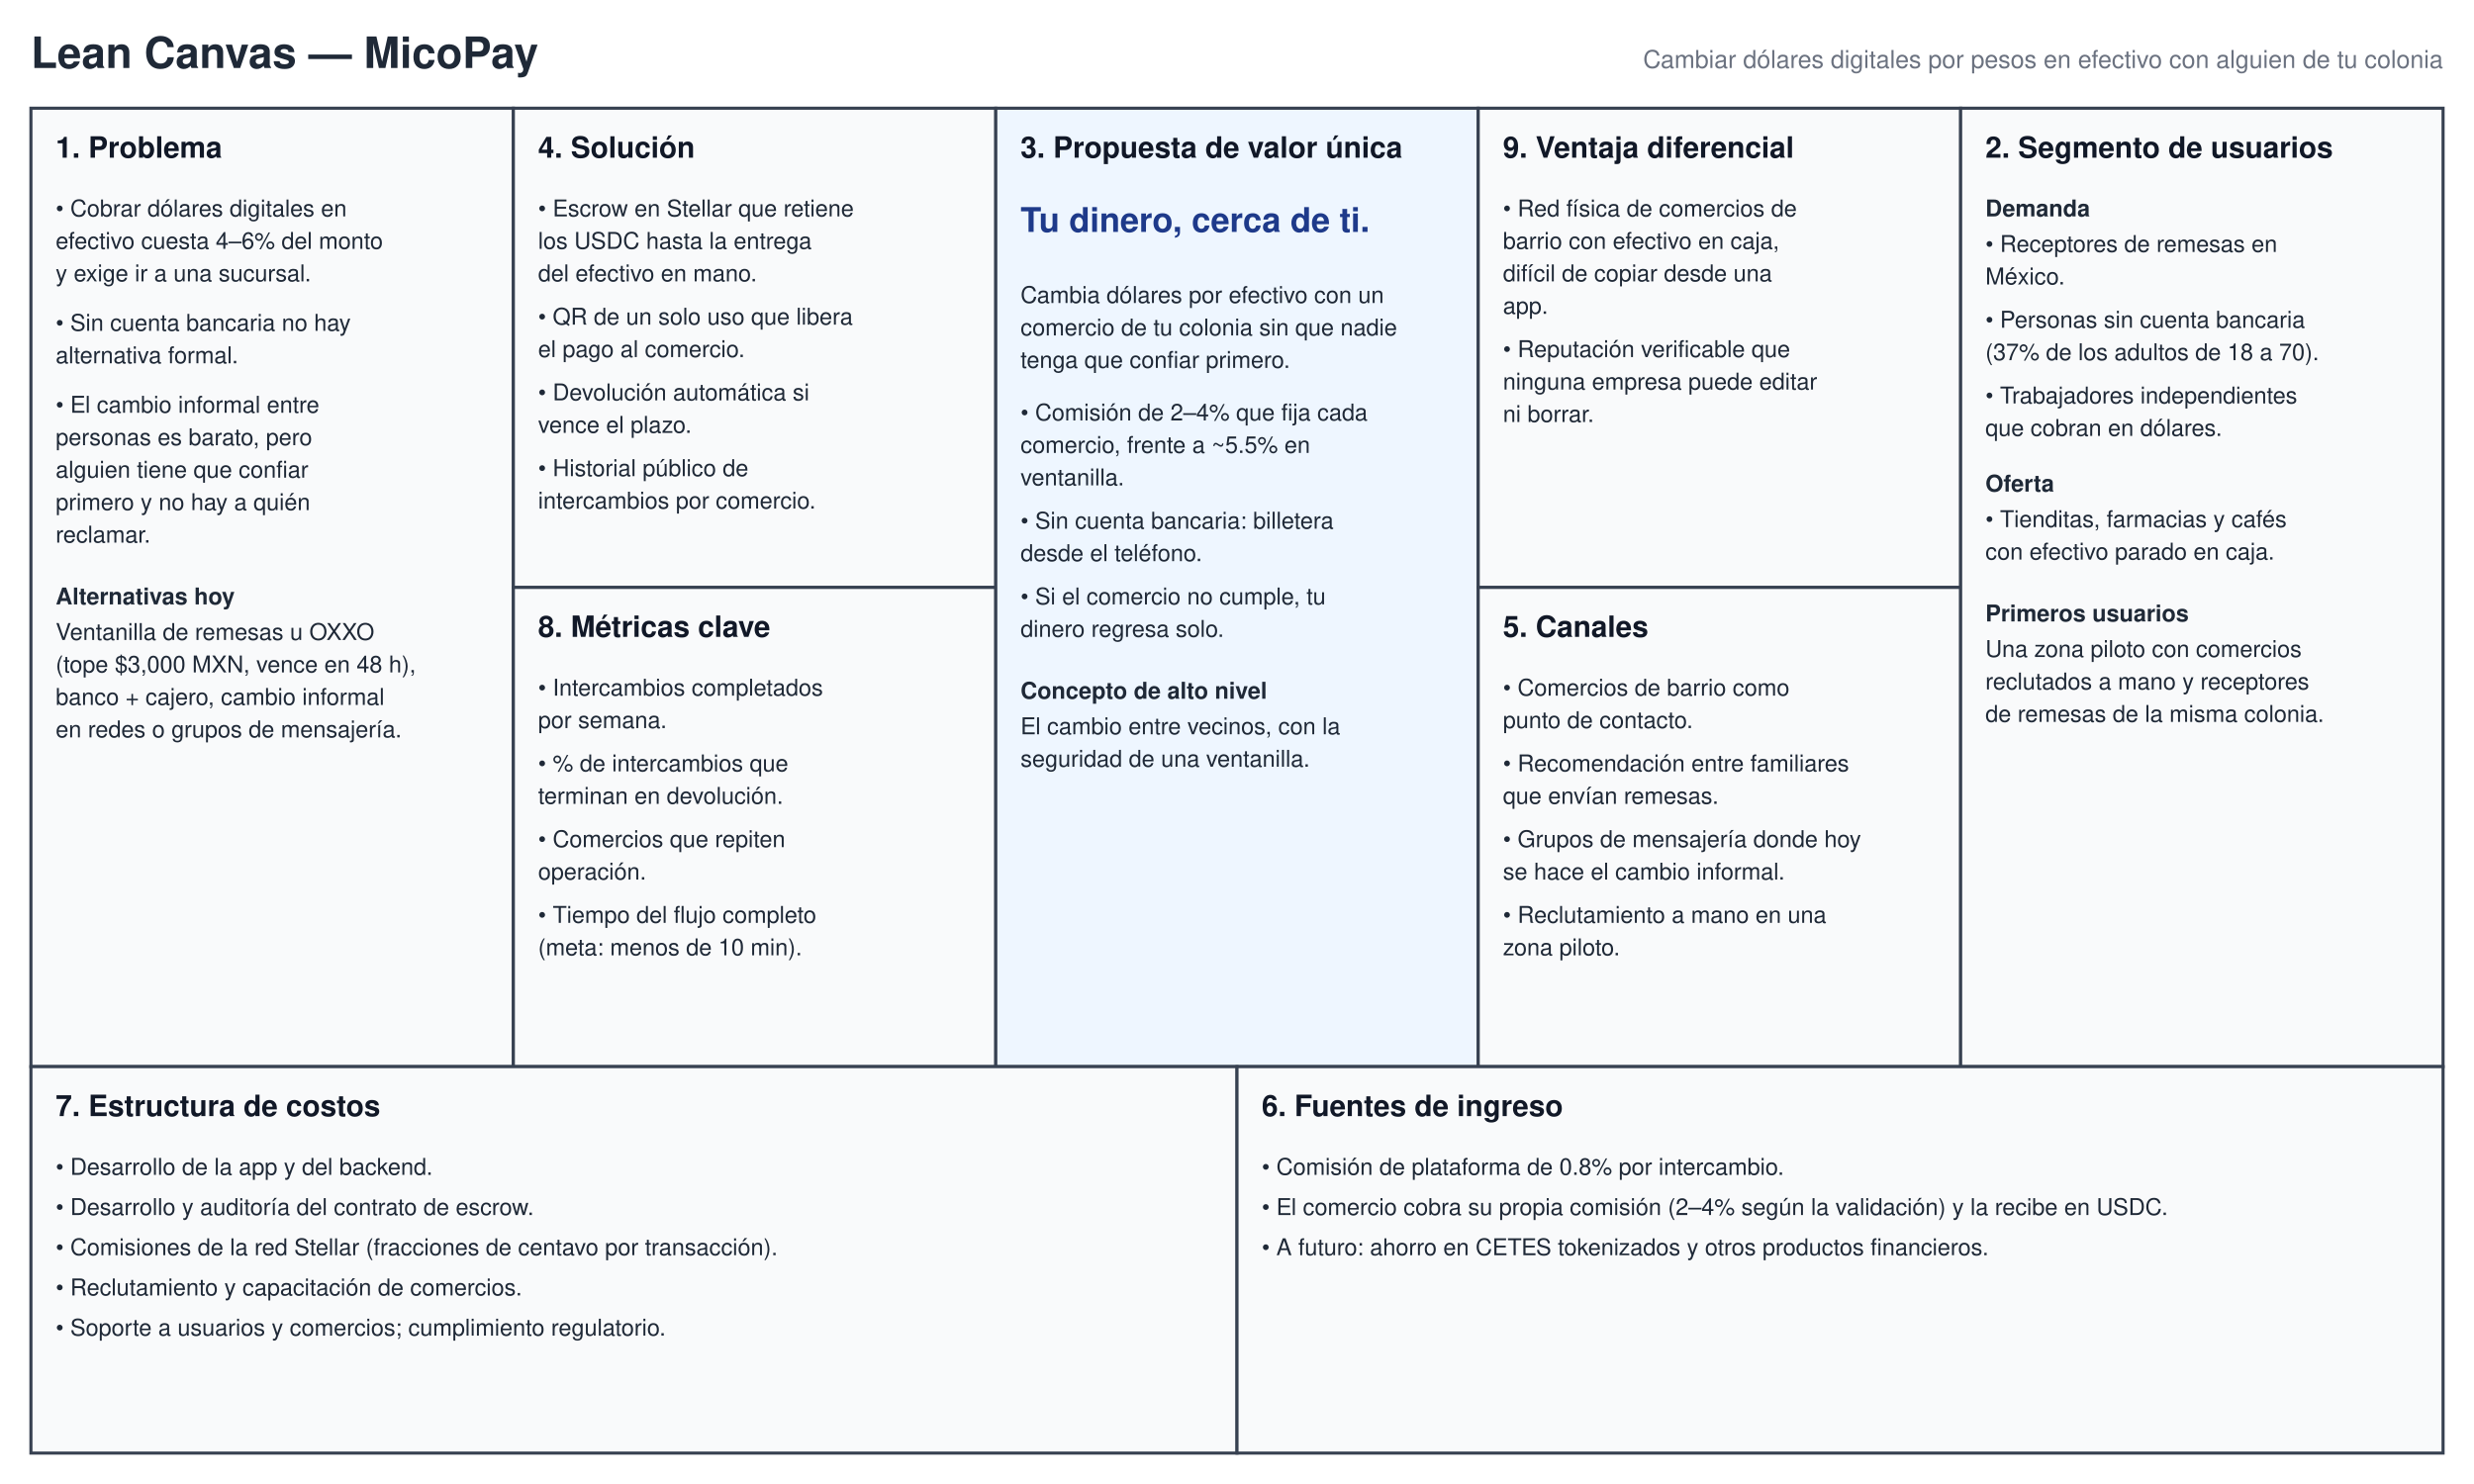
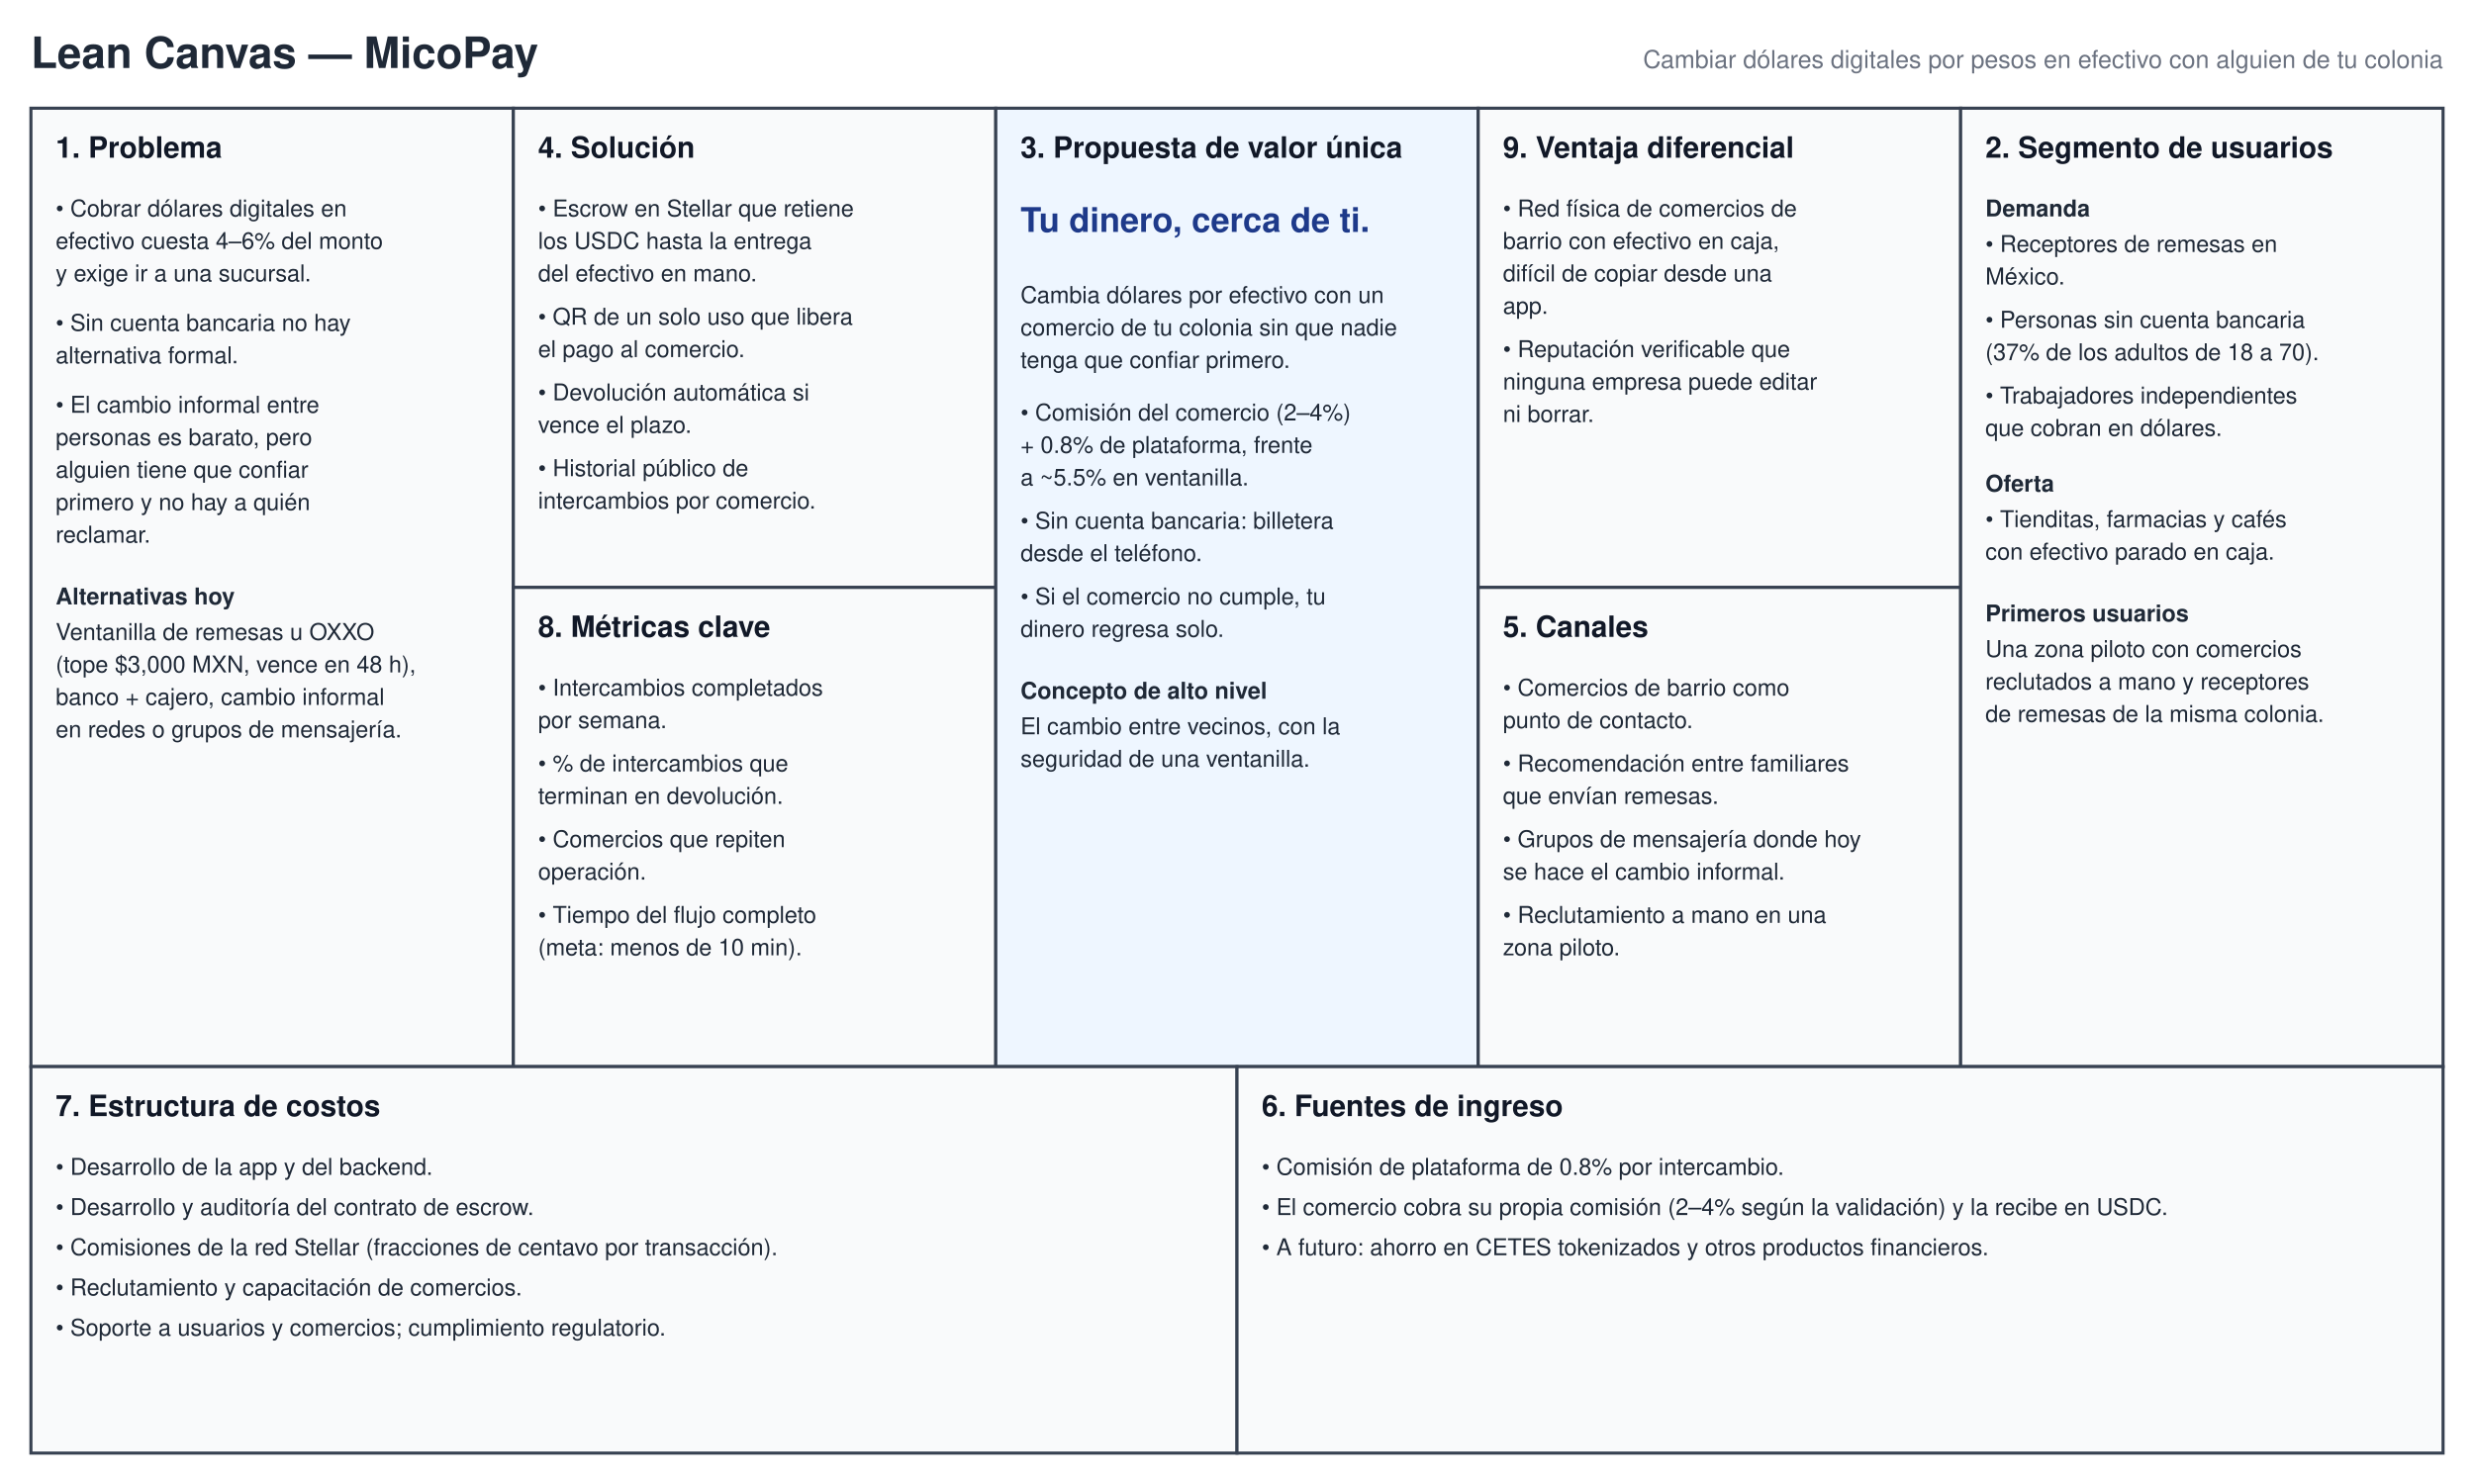
<svg xmlns="http://www.w3.org/2000/svg" viewBox="0 0 1600 960" width="1600" height="960" font-family="Segoe UI, Helvetica, Arial, sans-serif">
  <rect width="1600" height="960" fill="#ffffff" />
  <text x="20" y="44" font-size="28" font-weight="700" fill="#1f2937">Lean Canvas — MicoPay</text>
  <text x="1580" y="44" font-size="16" fill="#6b7280" text-anchor="end">Cambiar dólares digitales por pesos en efectivo con alguien de tu colonia</text>
  <g fill="#f9fafb" stroke="#374151" stroke-width="2">
    <rect x="20" y="70" width="312" height="620" />
    <rect x="332" y="70" width="312" height="310" />
    <rect x="332" y="380" width="312" height="310" />
    <rect x="644" y="70" width="312" height="620" fill="#eef6ff" />
    <rect x="956" y="70" width="312" height="310" />
    <rect x="956" y="380" width="312" height="310" />
    <rect x="1268" y="70" width="312" height="620" />
    <rect x="20" y="690" width="780" height="250" />
    <rect x="800" y="690" width="780" height="250" />
  </g>
  <g font-size="19" font-weight="700" fill="#111827">
    <text x="36" y="102">1. Problema</text>
    <text x="348" y="102">4. Solución</text>
    <text x="348" y="412">8. Métricas clave</text>
    <text x="660" y="102">3. Propuesta de valor única</text>
    <text x="972" y="102">9. Ventaja diferencial</text>
    <text x="972" y="412">5. Canales</text>
    <text x="1284" y="102">2. Segmento de usuarios</text>
    <text x="36" y="722">7. Estructura de costos</text>
    <text x="816" y="722">6. Fuentes de ingreso</text>
  </g>
  <g font-size="15" fill="#1f2937">
    <text x="36" y="140">
      <tspan x="36" dy="0">• Cobrar dólares digitales en</tspan>
      <tspan x="36" dy="21">  efectivo cuesta 4–6% del monto</tspan>
      <tspan x="36" dy="21">  y exige ir a una sucursal.</tspan>
      <tspan x="36" dy="32">• Sin cuenta bancaria no hay</tspan>
      <tspan x="36" dy="21">  alternativa formal.</tspan>
      <tspan x="36" dy="32">• El cambio informal entre</tspan>
      <tspan x="36" dy="21">  personas es barato, pero</tspan>
      <tspan x="36" dy="21">  alguien tiene que confiar</tspan>
      <tspan x="36" dy="21">  primero y no hay a quién</tspan>
      <tspan x="36" dy="21">  reclamar.</tspan>
      <tspan x="36" dy="40" font-weight="700">Alternativas hoy</tspan>
      <tspan x="36" dy="23">Ventanilla de remesas u OXXO</tspan>
      <tspan x="36" dy="21">(tope $3,000 MXN, vence en 48 h),</tspan>
      <tspan x="36" dy="21">banco + cajero, cambio informal</tspan>
      <tspan x="36" dy="21">en redes o grupos de mensajería.</tspan>
    </text>
    <text x="348" y="140">
      <tspan x="348" dy="0">• Escrow en Stellar que retiene</tspan>
      <tspan x="348" dy="21">  los USDC hasta la entrega</tspan>
      <tspan x="348" dy="21">  del efectivo en mano.</tspan>
      <tspan x="348" dy="28">• QR de un solo uso que libera</tspan>
      <tspan x="348" dy="21">  el pago al comercio.</tspan>
      <tspan x="348" dy="28">• Devolución automática si</tspan>
      <tspan x="348" dy="21">  vence el plazo.</tspan>
      <tspan x="348" dy="28">• Historial público de</tspan>
      <tspan x="348" dy="21">  intercambios por comercio.</tspan>
    </text>
    <text x="348" y="450">
      <tspan x="348" dy="0">• Intercambios completados</tspan>
      <tspan x="348" dy="21">  por semana.</tspan>
      <tspan x="348" dy="28">• % de intercambios que</tspan>
      <tspan x="348" dy="21">  terminan en devolución.</tspan>
      <tspan x="348" dy="28">• Comercios que repiten</tspan>
      <tspan x="348" dy="21">  operación.</tspan>
      <tspan x="348" dy="28">• Tiempo del flujo completo</tspan>
      <tspan x="348" dy="21">  (meta: menos de 10 min).</tspan>
    </text>
    <text x="660" y="150" font-size="22" font-weight="700" fill="#1e3a8a">
      <tspan x="660" dy="0">Tu dinero, cerca de ti.</tspan>
    </text>
    <text x="660" y="196">
      <tspan x="660" dy="0">Cambia dólares por efectivo con un</tspan>
      <tspan x="660" dy="21">comercio de tu colonia sin que nadie</tspan>
      <tspan x="660" dy="21">tenga que confiar primero.</tspan>
-       <tspan x="660" dy="34">• Comisión de 2–4% que fija cada</tspan>
-       <tspan x="660" dy="21">  comercio, frente a ~5.5% en</tspan>
-       <tspan x="660" dy="21">  ventanilla.</tspan>
+       <tspan x="660" dy="34">• Comisión del comercio (2–4%)</tspan>
+       <tspan x="660" dy="21">  + 0.8% de plataforma, frente</tspan>
+       <tspan x="660" dy="21">  a ~5.5% en ventanilla.</tspan>
      <tspan x="660" dy="28">• Sin cuenta bancaria: billetera</tspan>
      <tspan x="660" dy="21">  desde el teléfono.</tspan>
      <tspan x="660" dy="28">• Si el comercio no cumple, tu</tspan>
      <tspan x="660" dy="21">  dinero regresa solo.</tspan>
      <tspan x="660" dy="40" font-weight="700">Concepto de alto nivel</tspan>
      <tspan x="660" dy="23">El cambio entre vecinos, con la</tspan>
      <tspan x="660" dy="21">seguridad de una ventanilla.</tspan>
    </text>
    <text x="972" y="140">
      <tspan x="972" dy="0">• Red física de comercios de</tspan>
      <tspan x="972" dy="21">  barrio con efectivo en caja,</tspan>
      <tspan x="972" dy="21">  difícil de copiar desde una</tspan>
      <tspan x="972" dy="21">  app.</tspan>
      <tspan x="972" dy="28">• Reputación verificable que</tspan>
      <tspan x="972" dy="21">  ninguna empresa puede editar</tspan>
      <tspan x="972" dy="21">  ni borrar.</tspan>
    </text>
    <text x="972" y="450">
      <tspan x="972" dy="0">• Comercios de barrio como</tspan>
      <tspan x="972" dy="21">  punto de contacto.</tspan>
      <tspan x="972" dy="28">• Recomendación entre familiares</tspan>
      <tspan x="972" dy="21">  que envían remesas.</tspan>
      <tspan x="972" dy="28">• Grupos de mensajería donde hoy</tspan>
      <tspan x="972" dy="21">  se hace el cambio informal.</tspan>
      <tspan x="972" dy="28">• Reclutamiento a mano en una</tspan>
      <tspan x="972" dy="21">  zona piloto.</tspan>
    </text>
    <text x="1284" y="140">
      <tspan x="1284" dy="0" font-weight="700">Demanda</tspan>
      <tspan x="1284" dy="23">• Receptores de remesas en</tspan>
      <tspan x="1284" dy="21">  México.</tspan>
      <tspan x="1284" dy="28">• Personas sin cuenta bancaria</tspan>
      <tspan x="1284" dy="21">  (37% de los adultos de 18 a 70).</tspan>
      <tspan x="1284" dy="28">• Trabajadores independientes</tspan>
      <tspan x="1284" dy="21">  que cobran en dólares.</tspan>
      <tspan x="1284" dy="36" font-weight="700">Oferta</tspan>
      <tspan x="1284" dy="23">• Tienditas, farmacias y cafés</tspan>
      <tspan x="1284" dy="21">  con efectivo parado en caja.</tspan>
      <tspan x="1284" dy="40" font-weight="700">Primeros usuarios</tspan>
      <tspan x="1284" dy="23">Una zona piloto con comercios</tspan>
      <tspan x="1284" dy="21">reclutados a mano y receptores</tspan>
      <tspan x="1284" dy="21">de remesas de la misma colonia.</tspan>
    </text>
    <text x="36" y="760">
      <tspan x="36" dy="0">• Desarrollo de la app y del backend.</tspan>
      <tspan x="36" dy="26">• Desarrollo y auditoría del contrato de escrow.</tspan>
      <tspan x="36" dy="26">• Comisiones de la red Stellar (fracciones de centavo por transacción).</tspan>
      <tspan x="36" dy="26">• Reclutamiento y capacitación de comercios.</tspan>
      <tspan x="36" dy="26">• Soporte a usuarios y comercios; cumplimiento regulatorio.</tspan>
    </text>
    <text x="816" y="760">
      <tspan x="816" dy="0">• Comisión de plataforma de 0.8% por intercambio.</tspan>
      <tspan x="816" dy="26">• El comercio cobra su propia comisión (2–4% según la validación) y la recibe en USDC.</tspan>
      <tspan x="816" dy="26">• A futuro: ahorro en CETES tokenizados y otros productos financieros.</tspan>
    </text>
  </g>
</svg>
